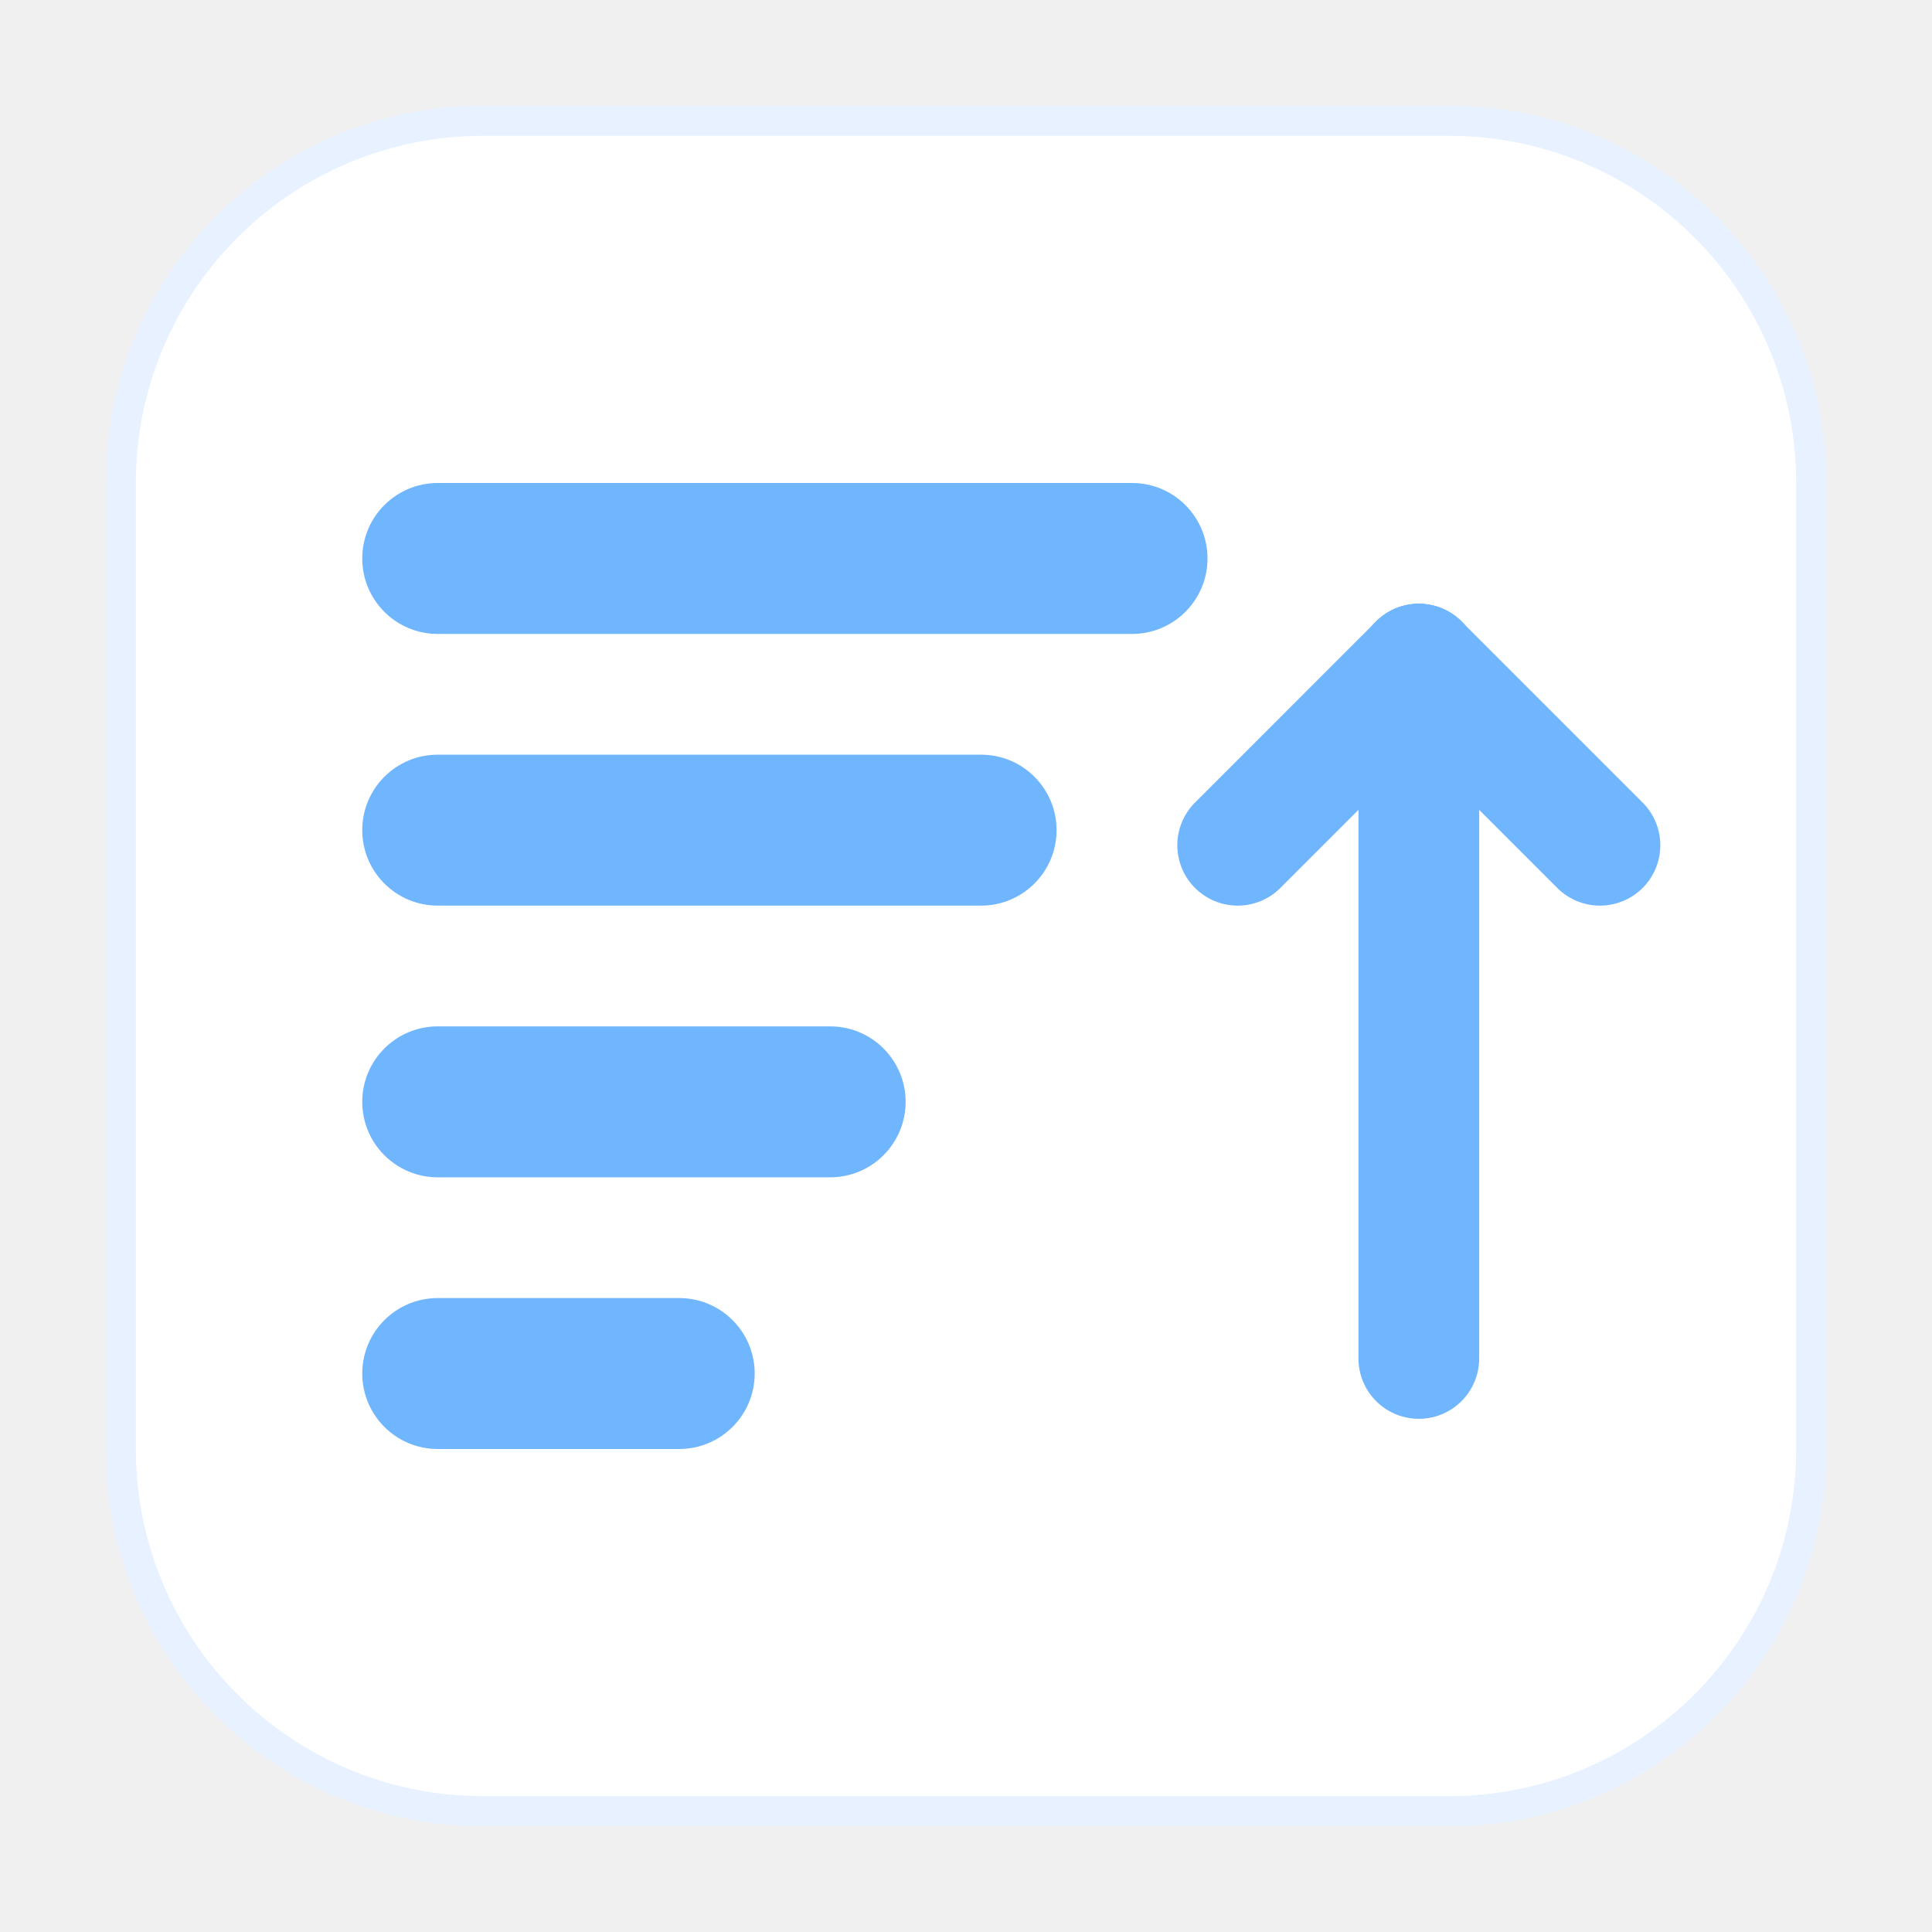
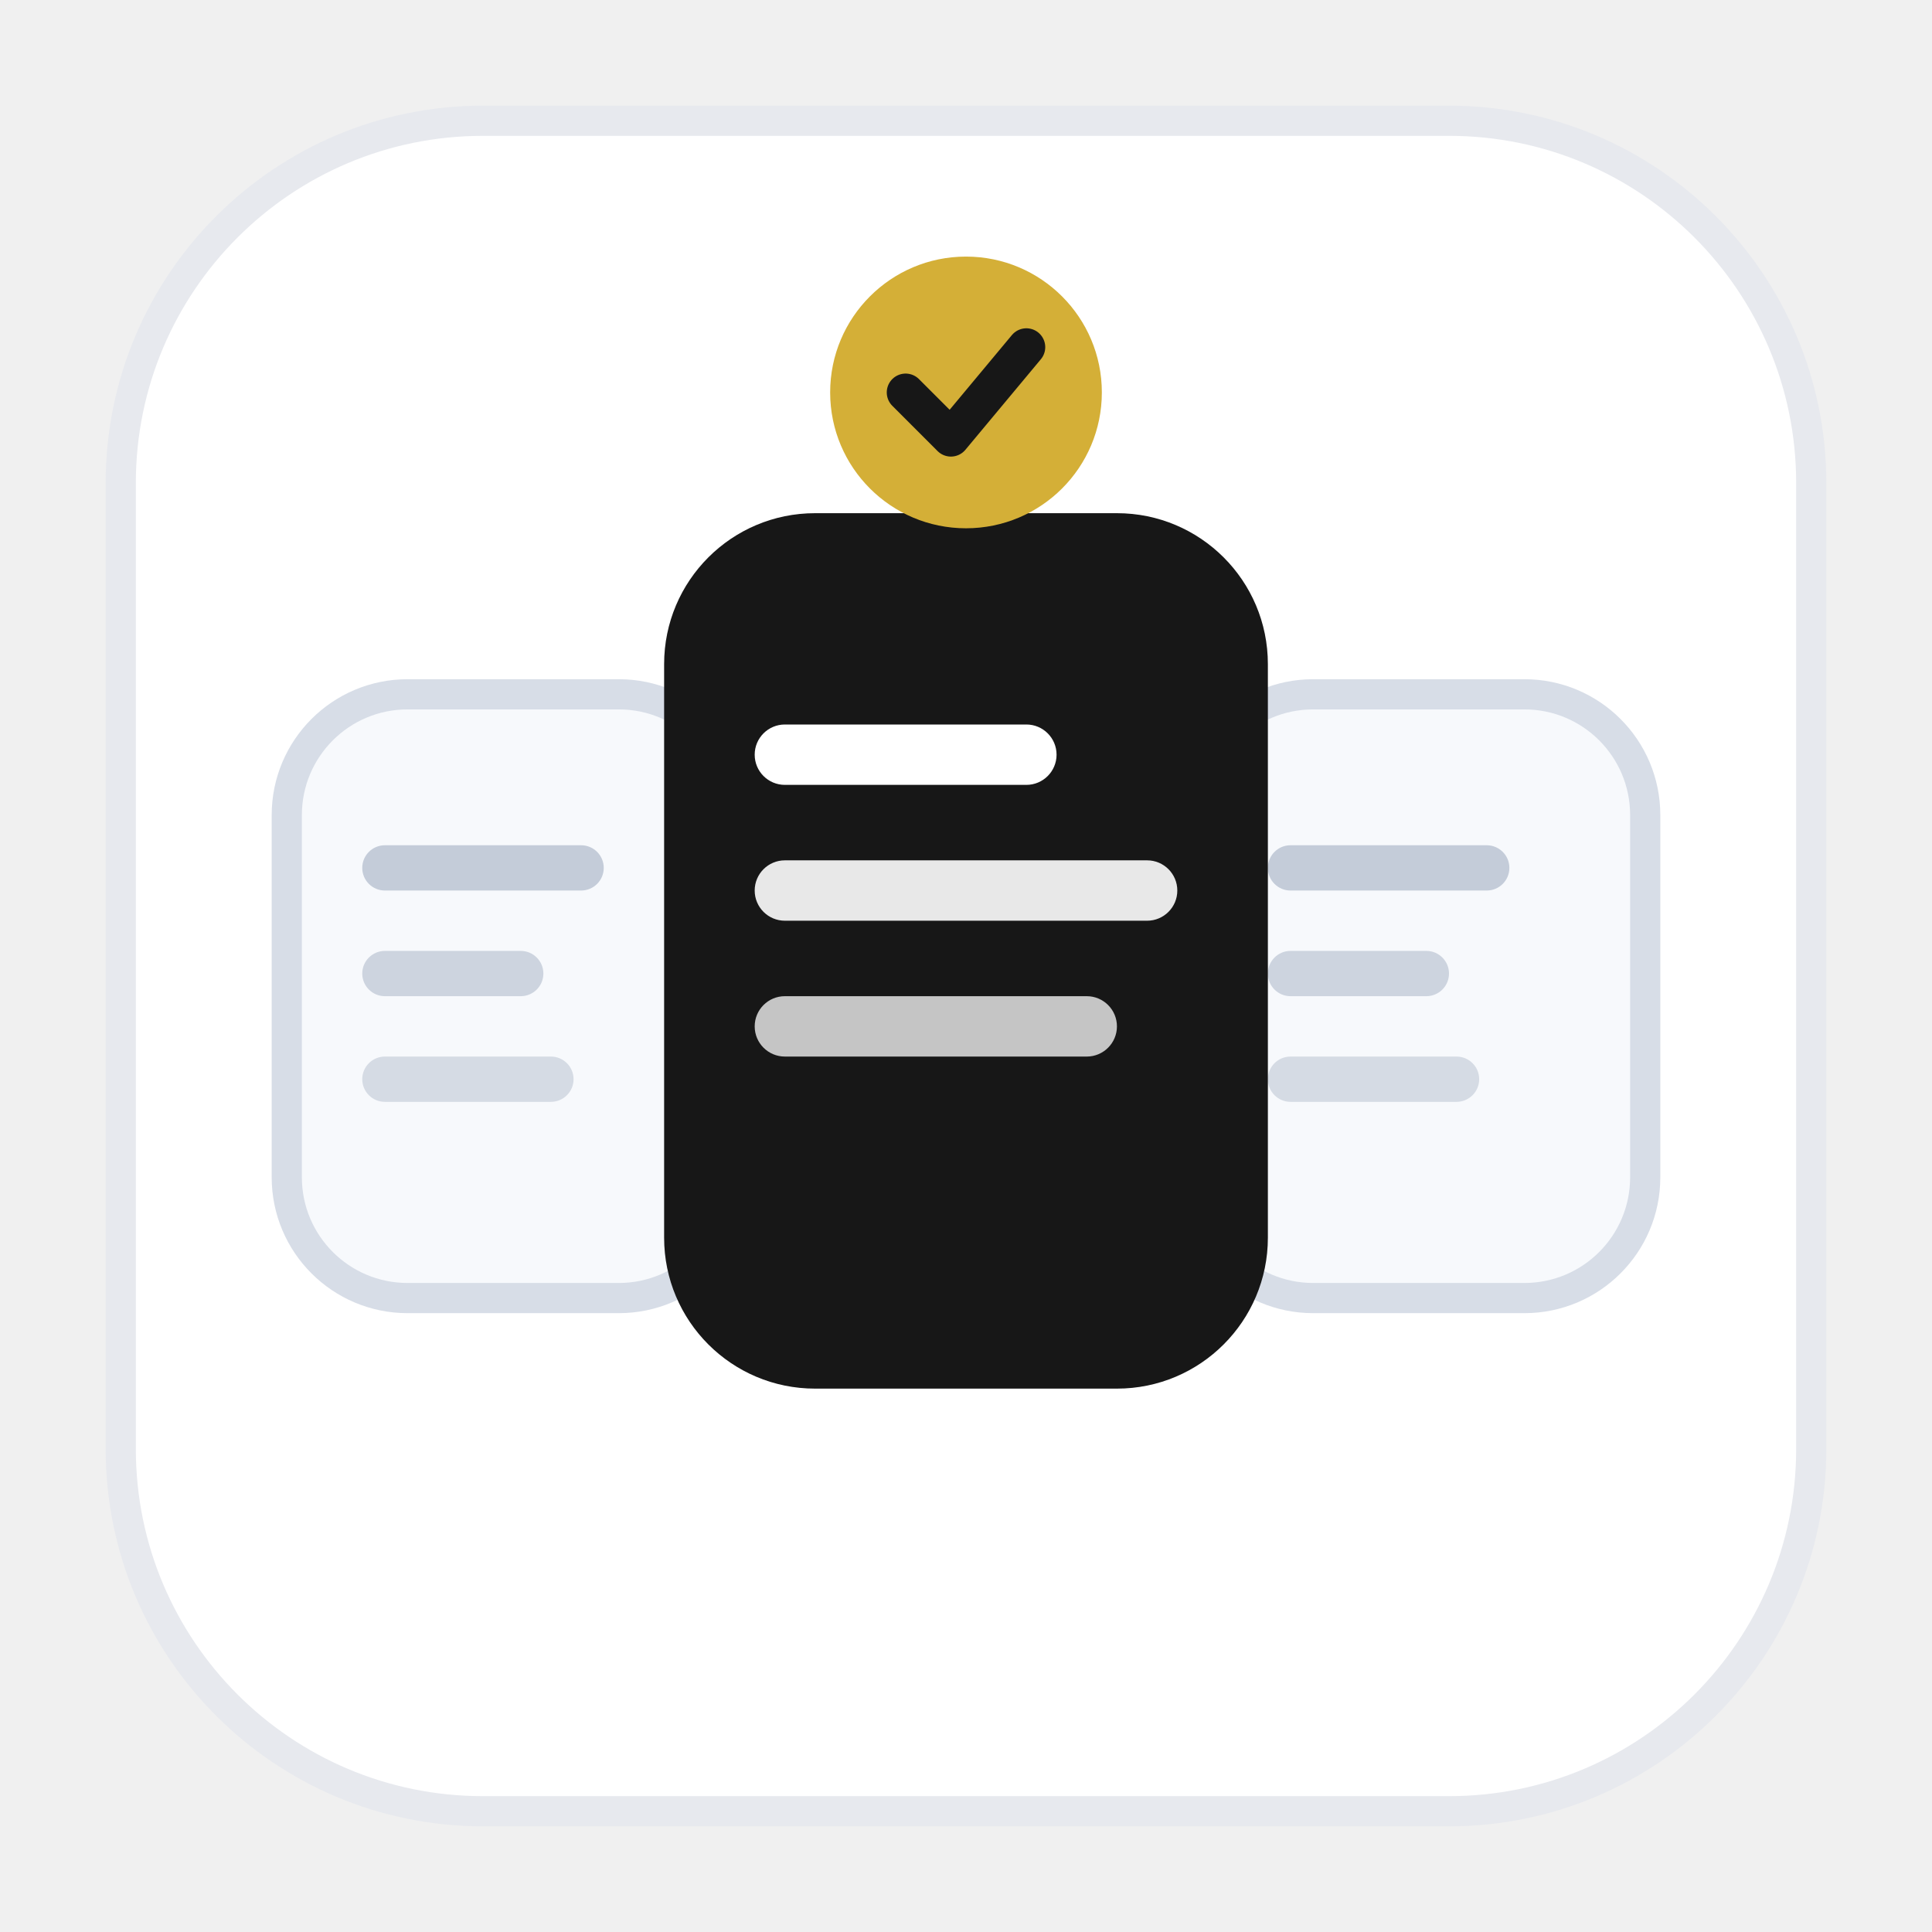
<svg xmlns="http://www.w3.org/2000/svg" width="128" height="128" viewBox="0 0 128 128" fill="none">
  <rect x="8" y="8" width="112" height="112" rx="24" fill="#FFFFFF" />
-   <rect x="8" y="8" width="112" height="112" rx="24" stroke="#E7F1FF" stroke-width="2" />
-   <rect x="24" y="32" width="56" height="10" rx="5" fill="#6FB6FF" />
-   <rect x="24" y="50" width="46" height="10" rx="5" fill="#6FB6FF" />
-   <rect x="24" y="68" width="36" height="10" rx="5" fill="#6FB6FF" />
-   <rect x="24" y="86" width="26" height="10" rx="5" fill="#6FB6FF" />
-   <path d="M94 90V44" stroke="#6FB6FF" stroke-width="8" stroke-linecap="round" />
-   <path d="M94 44L82 56" stroke="#6FB6FF" stroke-width="8" stroke-linecap="round" />
-   <path d="M94 44L106 56" stroke="#6FB6FF" stroke-width="8" stroke-linecap="round" />
+   <rect x="8" y="8" width="112" height="112" rx="24" stroke="#E7E9EE" stroke-width="2" />
+   <rect x="19" y="46" width="30" height="40" rx="8" fill="#F7F9FC" stroke="#D7DDE7" stroke-width="2" />
+   <rect x="79" y="46" width="30" height="40" rx="8" fill="#F7F9FC" stroke="#D7DDE7" stroke-width="2" />
+   <rect x="24" y="56" width="16" height="3" rx="1.5" fill="#C4CCD9" />
+   <rect x="24" y="63" width="12" height="3" rx="1.5" fill="#CDD4DF" />
+   <rect x="24" y="70" width="14" height="3" rx="1.5" fill="#D5DBE4" />
+   <rect x="84" y="56" width="16" height="3" rx="1.5" fill="#C4CCD9" />
+   <rect x="84" y="63" width="12" height="3" rx="1.5" fill="#CDD4DF" />
+   <rect x="84" y="70" width="14" height="3" rx="1.5" fill="#D5DBE4" />
+   <rect x="44" y="34" width="40" height="58" rx="10" fill="#171717" />
+   <rect x="50" y="48" width="20" height="4" rx="2" fill="#FFFFFF" />
+   <rect x="50" y="57" width="28" height="4" rx="2" fill="#FFFFFF" opacity="0.9" />
+   <rect x="50" y="66" width="24" height="4" rx="2" fill="#FFFFFF" opacity="0.75" />
+   <circle cx="64" cy="26" r="9" fill="#D4AF37" />
+   <path d="M60 26L63 29L68 23" stroke="#171717" stroke-width="2.5" stroke-linecap="round" stroke-linejoin="round" />
</svg>
